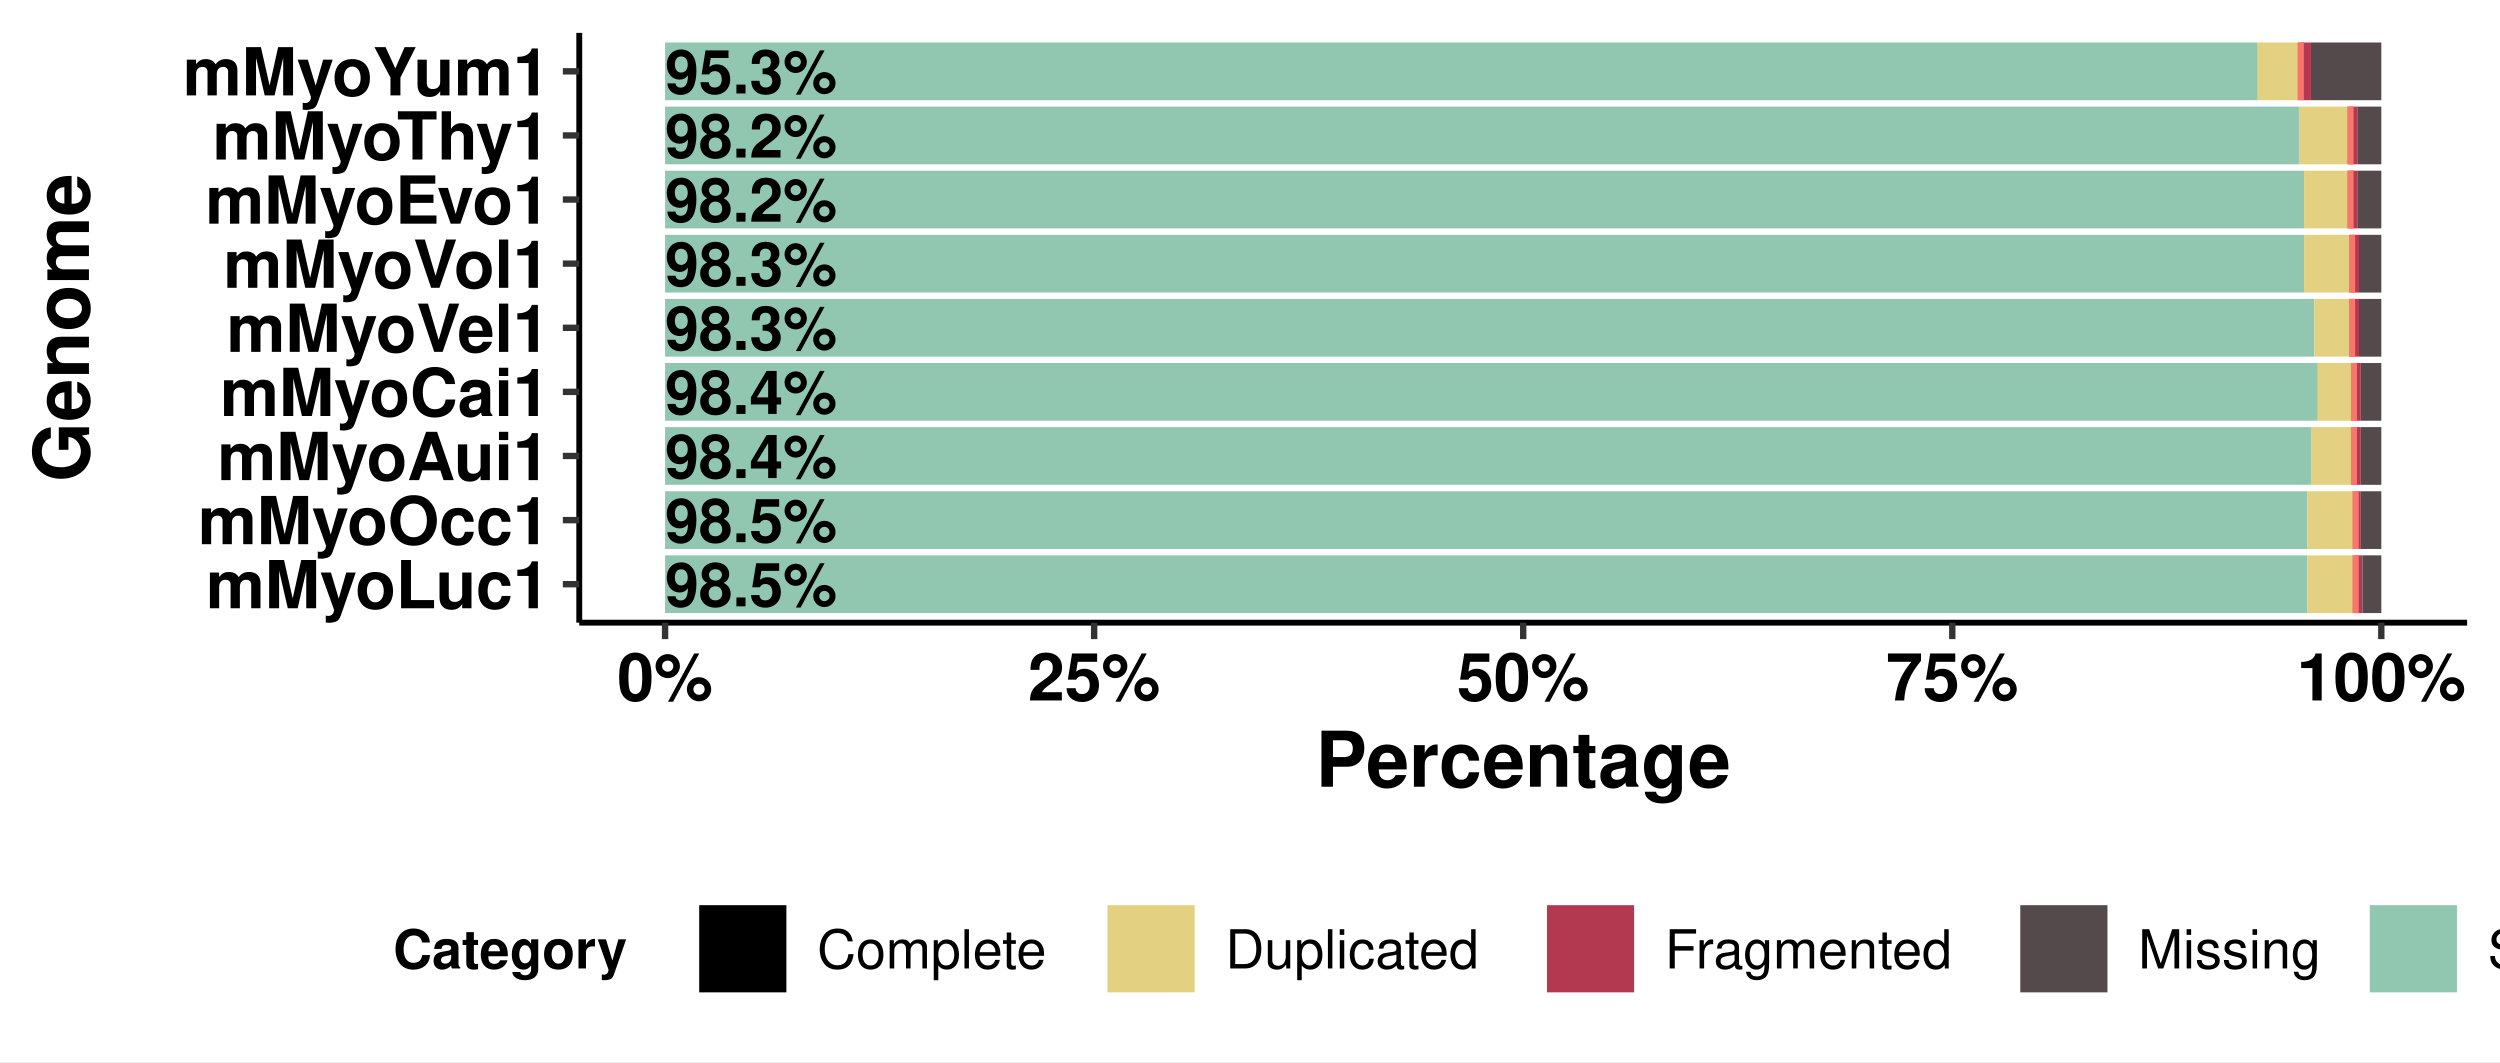
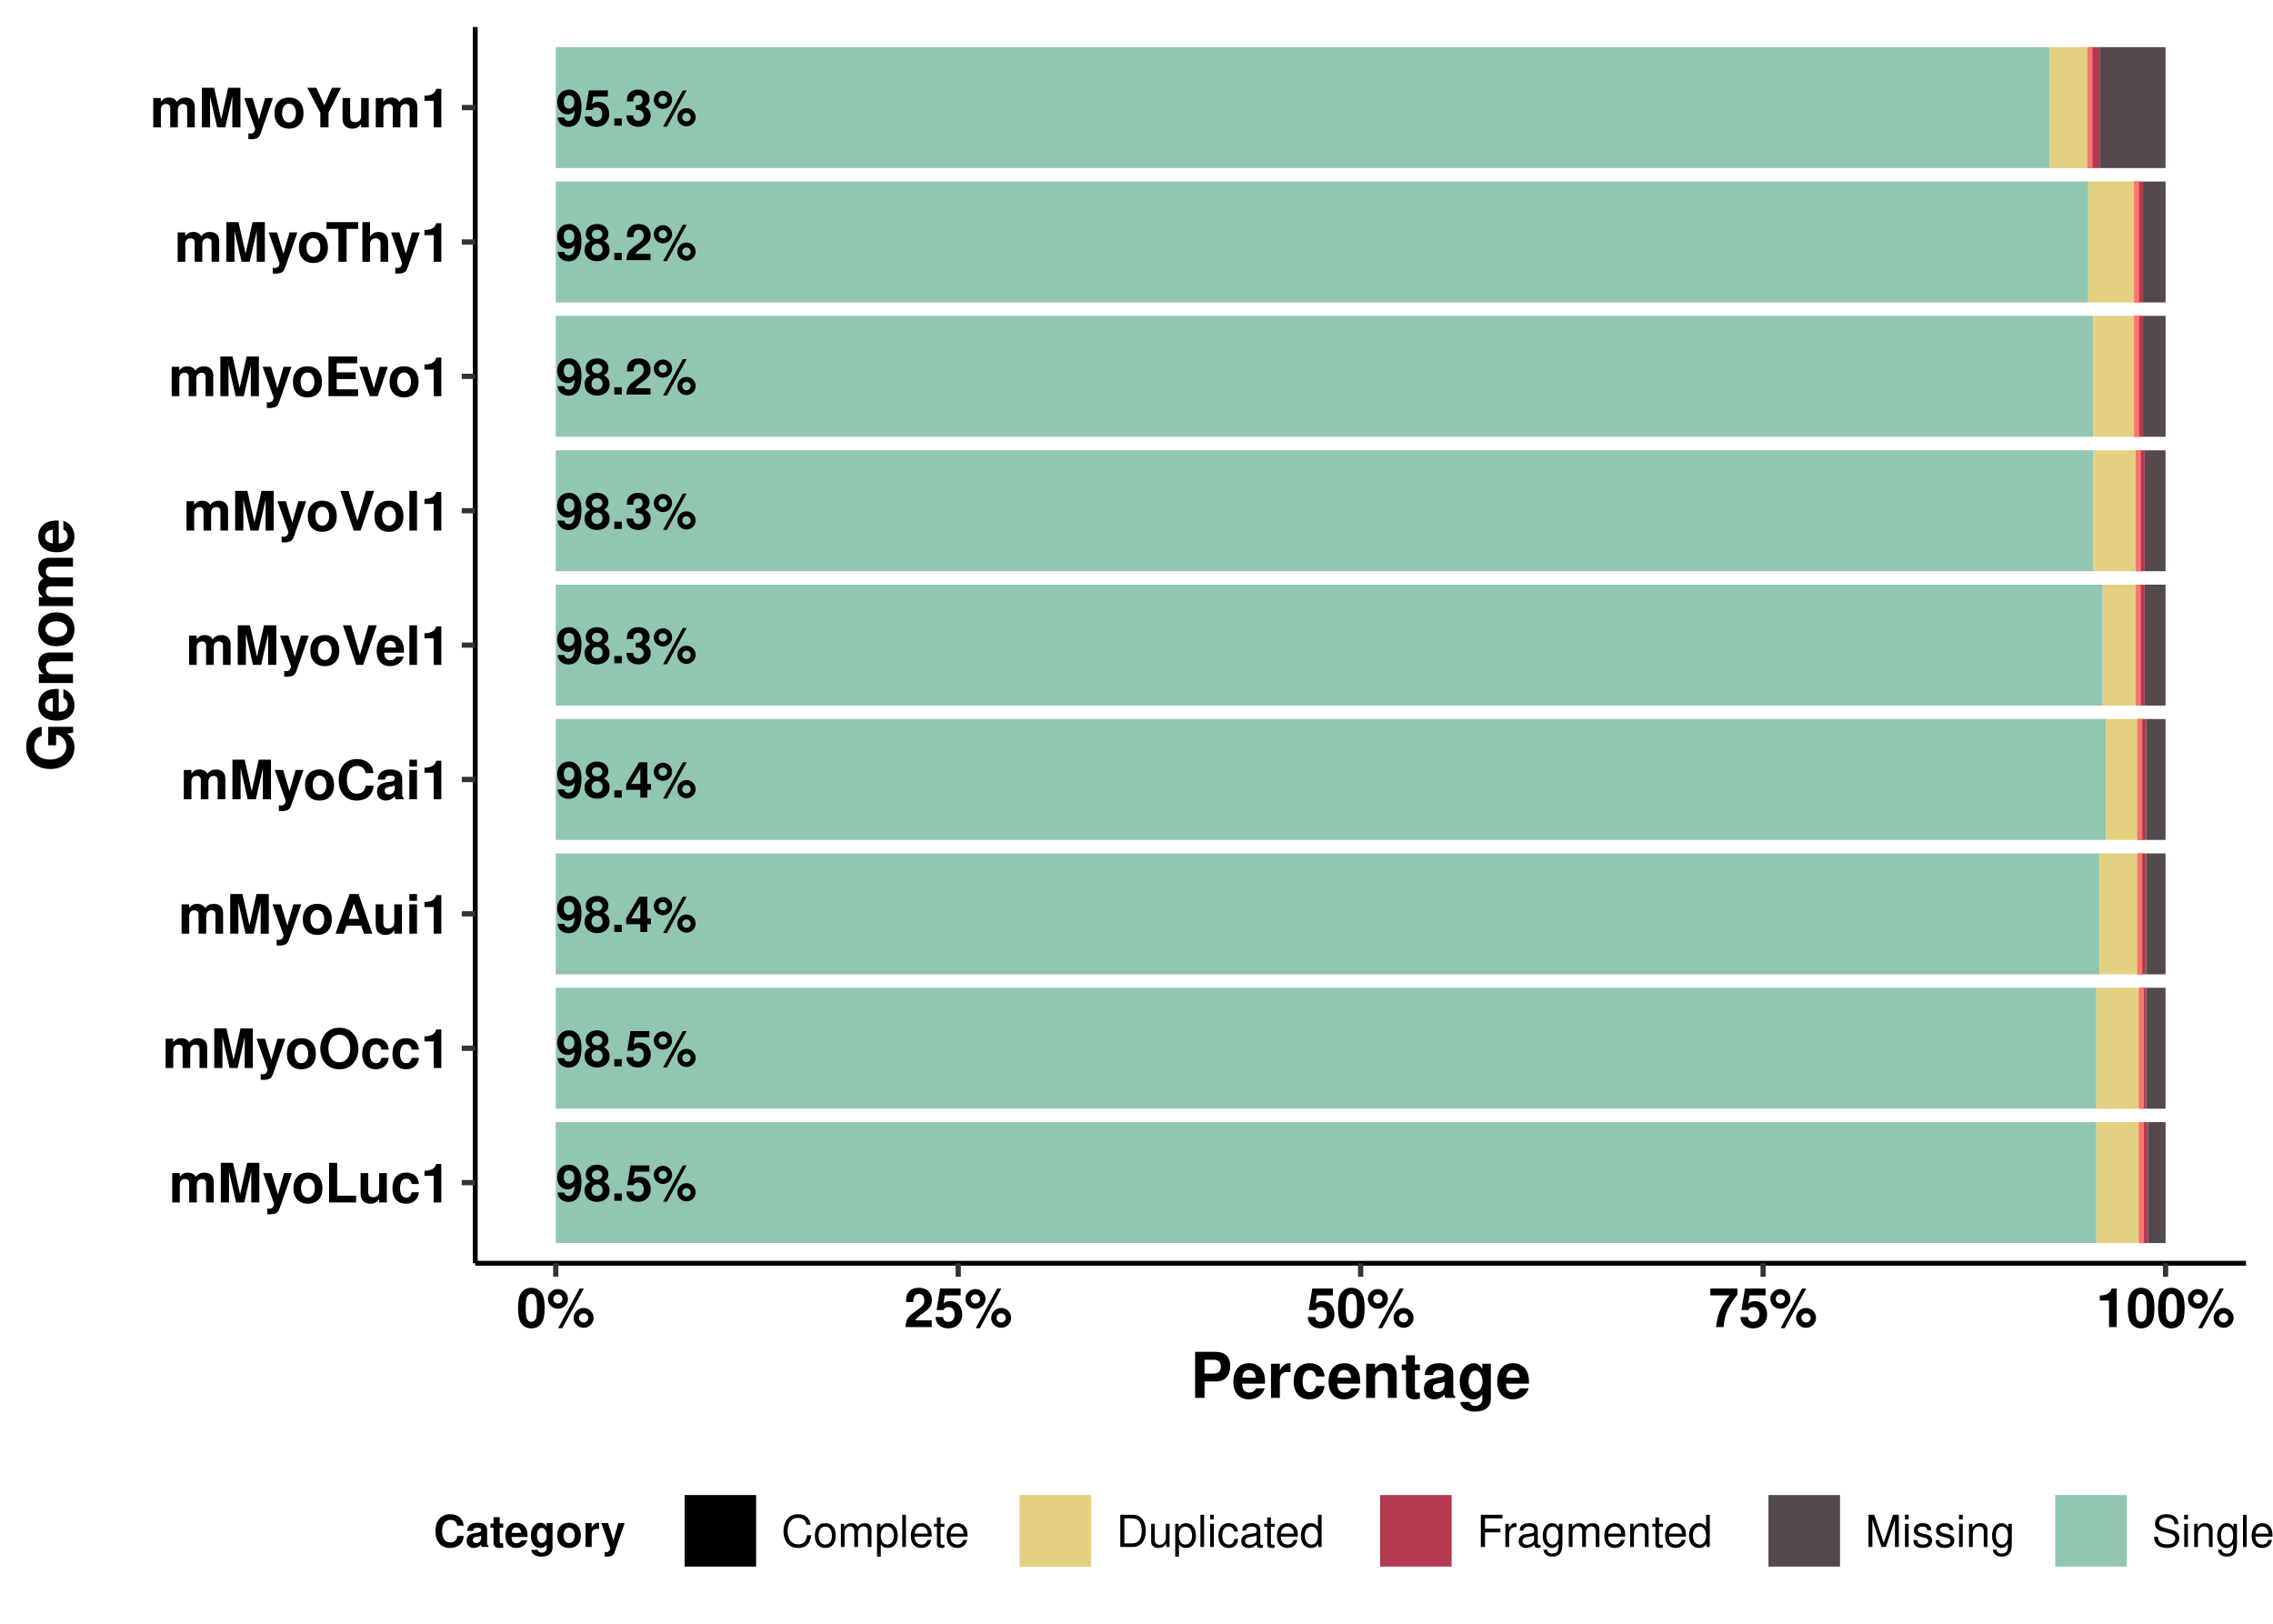
- <svg xmlns="http://www.w3.org/2000/svg" class="svglite" width="454.80pt" height="193.20pt" viewBox="0 0 454.80 193.20">
+ <svg xmlns="http://www.w3.org/2000/svg" class="svglite" width="504.00pt" height="360.00pt" viewBox="0 0 504.00 360.00">
  <defs>
    <style type="text/css">
    .svglite line, .svglite polyline, .svglite polygon, .svglite path, .svglite rect, .svglite circle {
      fill: none;
      stroke: #000000;
      stroke-linecap: round;
      stroke-linejoin: round;
      stroke-miterlimit: 10.00;
    }
    .svglite text {
      white-space: pre;
    }
  </style>
  </defs>
  <rect width="100%" height="100%" style="stroke: none; fill: #FFFFFF;" />
  <defs>
-     <clipPath id="cpMC4wMHw0NTQuODB8MC4wMHwxOTMuMjA=">
-       <rect x="0.00" y="0.00" width="454.80" height="193.20" />
+     <clipPath id="cpMC4wMHw1MDQuMDB8MC4wMHwzNjAuMDA=">
+       <rect x="0.00" y="0.00" width="504.00" height="360.00" />
    </clipPath>
  </defs>
-   <g clip-path="url(#cpMC4wMHw0NTQuODB8MC4wMHwxOTMuMjA=)">
-     <rect x="0.00" y="0" width="454.80" height="193.20" style="stroke-width: 1.16; stroke: #FFFFFF; fill: #FFFFFF;" />
+   <g clip-path="url(#cpMC4wMHw1MDQuMDB8MC4wMHwzNjAuMDA=)">
+     <rect x="0.00" y="0" width="504.00" height="360.00" style="stroke-width: 1.16; stroke: #FFFFFF; fill: #FFFFFF;" />
  </g>
  <defs>
-     <clipPath id="cpMTA1LjM4fDQ0OC44Mnw1Ljk4fDExMy4yOA==">
-       <rect x="105.38" y="5.98" width="343.44" height="107.30" />
+     <clipPath id="cpMTA1LjM4fDQ5OC4wMnw1Ljk4fDI4MC4wOA==">
+       <rect x="105.38" y="5.98" width="392.64" height="274.10" />
    </clipPath>
  </defs>
-   <g clip-path="url(#cpMTA1LjM4fDQ0OC44Mnw1Ljk4fDExMy4yOA==)">
-     <rect x="105.38" y="5.98" width="343.44" height="107.30" style="stroke-width: 1.16; stroke: none; fill: #FFFFFF;" />
-     <rect x="120.99" y="77.70" width="299.42" height="10.50" style="stroke-width: 1.07; stroke: none; stroke-linecap: butt; stroke-linejoin: miter; fill: #91C7B1;" />
-     <rect x="420.41" y="77.70" width="7.81" height="10.50" style="stroke-width: 1.07; stroke: none; stroke-linecap: butt; stroke-linejoin: miter; fill: #E3D081;" />
-     <rect x="428.22" y="77.70" width="1.25" height="10.50" style="stroke-width: 1.07; stroke: none; stroke-linecap: butt; stroke-linejoin: miter; fill: #B33951;" />
-     <rect x="429.46" y="77.70" width="3.75" height="10.50" style="stroke-width: 1.07; stroke: none; stroke-linecap: butt; stroke-linejoin: miter; fill: #54494B;" />
-     <rect x="120.99" y="66.04" width="300.67" height="10.50" style="stroke-width: 1.07; stroke: none; stroke-linecap: butt; stroke-linejoin: miter; fill: #91C7B1;" />
-     <rect x="421.66" y="66.04" width="6.56" height="10.50" style="stroke-width: 1.07; stroke: none; stroke-linecap: butt; stroke-linejoin: miter; fill: #E3D081;" />
-     <rect x="428.22" y="66.04" width="1.25" height="10.50" style="stroke-width: 1.07; stroke: none; stroke-linecap: butt; stroke-linejoin: miter; fill: #B33951;" />
-     <rect x="429.46" y="66.04" width="3.75" height="10.50" style="stroke-width: 1.07; stroke: none; stroke-linecap: butt; stroke-linejoin: miter; fill: #54494B;" />
-     <rect x="120.99" y="31.05" width="298.17" height="10.50" style="stroke-width: 1.07; stroke: none; stroke-linecap: butt; stroke-linejoin: miter; fill: #91C7B1;" />
-     <rect x="419.16" y="31.05" width="8.43" height="10.50" style="stroke-width: 1.07; stroke: none; stroke-linecap: butt; stroke-linejoin: miter; fill: #E3D081;" />
-     <rect x="427.59" y="31.05" width="1.25" height="10.50" style="stroke-width: 1.07; stroke: none; stroke-linecap: butt; stroke-linejoin: miter; fill: #B33951;" />
-     <rect x="428.84" y="31.05" width="4.37" height="10.50" style="stroke-width: 1.07; stroke: none; stroke-linecap: butt; stroke-linejoin: miter; fill: #54494B;" />
-     <rect x="120.99" y="101.03" width="298.79" height="10.50" style="stroke-width: 1.07; stroke: none; stroke-linecap: butt; stroke-linejoin: miter; fill: #91C7B1;" />
-     <rect x="419.79" y="101.03" width="8.74" height="10.50" style="stroke-width: 1.07; stroke: none; stroke-linecap: butt; stroke-linejoin: miter; fill: #E3D081;" />
-     <rect x="428.53" y="101.03" width="1.25" height="10.50" style="stroke-width: 1.07; stroke: none; stroke-linecap: butt; stroke-linejoin: miter; fill: #B33951;" />
-     <rect x="429.78" y="101.03" width="3.43" height="10.50" style="stroke-width: 1.07; stroke: none; stroke-linecap: butt; stroke-linejoin: miter; fill: #54494B;" />
-     <rect x="120.99" y="89.37" width="298.79" height="10.50" style="stroke-width: 1.07; stroke: none; stroke-linecap: butt; stroke-linejoin: miter; fill: #91C7B1;" />
-     <rect x="419.79" y="89.37" width="8.74" height="10.50" style="stroke-width: 1.07; stroke: none; stroke-linecap: butt; stroke-linejoin: miter; fill: #E3D081;" />
-     <rect x="428.53" y="89.37" width="0.94" height="10.50" style="stroke-width: 1.07; stroke: none; stroke-linecap: butt; stroke-linejoin: miter; fill: #B33951;" />
-     <rect x="429.46" y="89.37" width="3.75" height="10.50" style="stroke-width: 1.07; stroke: none; stroke-linecap: butt; stroke-linejoin: miter; fill: #54494B;" />
-     <rect x="120.99" y="19.39" width="297.23" height="10.50" style="stroke-width: 1.07; stroke: none; stroke-linecap: butt; stroke-linejoin: miter; fill: #91C7B1;" />
-     <rect x="418.23" y="19.39" width="9.37" height="10.50" style="stroke-width: 1.07; stroke: none; stroke-linecap: butt; stroke-linejoin: miter; fill: #E3D081;" />
-     <rect x="427.59" y="19.39" width="1.25" height="10.50" style="stroke-width: 1.07; stroke: none; stroke-linecap: butt; stroke-linejoin: miter; fill: #B33951;" />
-     <rect x="428.84" y="19.39" width="4.37" height="10.50" style="stroke-width: 1.07; stroke: none; stroke-linecap: butt; stroke-linejoin: miter; fill: #54494B;" />
-     <rect x="120.99" y="54.38" width="300.04" height="10.50" style="stroke-width: 1.07; stroke: none; stroke-linecap: butt; stroke-linejoin: miter; fill: #91C7B1;" />
-     <rect x="421.04" y="54.38" width="6.87" height="10.50" style="stroke-width: 1.07; stroke: none; stroke-linecap: butt; stroke-linejoin: miter; fill: #E3D081;" />
-     <rect x="427.90" y="54.38" width="1.25" height="10.50" style="stroke-width: 1.07; stroke: none; stroke-linecap: butt; stroke-linejoin: miter; fill: #B33951;" />
-     <rect x="429.15" y="54.38" width="4.06" height="10.50" style="stroke-width: 1.07; stroke: none; stroke-linecap: butt; stroke-linejoin: miter; fill: #54494B;" />
-     <rect x="120.99" y="42.72" width="298.17" height="10.50" style="stroke-width: 1.07; stroke: none; stroke-linecap: butt; stroke-linejoin: miter; fill: #91C7B1;" />
-     <rect x="419.16" y="42.72" width="8.74" height="10.50" style="stroke-width: 1.07; stroke: none; stroke-linecap: butt; stroke-linejoin: miter; fill: #E3D081;" />
-     <rect x="427.90" y="42.72" width="1.25" height="10.50" style="stroke-width: 1.07; stroke: none; stroke-linecap: butt; stroke-linejoin: miter; fill: #B33951;" />
-     <rect x="429.15" y="42.72" width="4.06" height="10.50" style="stroke-width: 1.07; stroke: none; stroke-linecap: butt; stroke-linejoin: miter; fill: #54494B;" />
-     <rect x="120.99" y="7.73" width="289.74" height="10.50" style="stroke-width: 1.07; stroke: none; stroke-linecap: butt; stroke-linejoin: miter; fill: #91C7B1;" />
-     <rect x="410.73" y="7.73" width="7.81" height="10.50" style="stroke-width: 1.07; stroke: none; stroke-linecap: butt; stroke-linejoin: miter; fill: #E3D081;" />
-     <rect x="418.54" y="7.73" width="1.87" height="10.50" style="stroke-width: 1.07; stroke: none; stroke-linecap: butt; stroke-linejoin: miter; fill: #B33951;" />
-     <rect x="420.41" y="7.73" width="12.80" height="10.50" style="stroke-width: 1.07; stroke: none; stroke-linecap: butt; stroke-linejoin: miter; fill: #54494B;" />
-     <text x="120.99" y="86.97" style="font-size: 11.04px; font-weight: bold; font-family: &quot;Nimbus Sans&quot;;" textLength="38.27px" lengthAdjust="spacingAndGlyphs">98.4%</text>
-     <text x="120.99" y="75.31" style="font-size: 11.04px; font-weight: bold; font-family: &quot;Nimbus Sans&quot;;" textLength="38.27px" lengthAdjust="spacingAndGlyphs">98.4%</text>
-     <text x="120.99" y="40.32" style="font-size: 11.04px; font-weight: bold; font-family: &quot;Nimbus Sans&quot;;" textLength="38.27px" lengthAdjust="spacingAndGlyphs">98.2%</text>
-     <text x="120.99" y="110.30" style="font-size: 11.04px; font-weight: bold; font-family: &quot;Nimbus Sans&quot;;" textLength="38.27px" lengthAdjust="spacingAndGlyphs">98.5%</text>
-     <text x="120.99" y="98.64" style="font-size: 11.04px; font-weight: bold; font-family: &quot;Nimbus Sans&quot;;" textLength="38.27px" lengthAdjust="spacingAndGlyphs">98.5%</text>
-     <text x="120.99" y="28.66" style="font-size: 11.04px; font-weight: bold; font-family: &quot;Nimbus Sans&quot;;" textLength="38.27px" lengthAdjust="spacingAndGlyphs">98.2%</text>
-     <text x="120.99" y="63.65" style="font-size: 11.04px; font-weight: bold; font-family: &quot;Nimbus Sans&quot;;" textLength="38.27px" lengthAdjust="spacingAndGlyphs">98.3%</text>
-     <text x="120.99" y="51.99" style="font-size: 11.04px; font-weight: bold; font-family: &quot;Nimbus Sans&quot;;" textLength="38.27px" lengthAdjust="spacingAndGlyphs">98.3%</text>
-     <text x="120.99" y="17.00" style="font-size: 11.04px; font-weight: bold; font-family: &quot;Nimbus Sans&quot;;" textLength="38.27px" lengthAdjust="spacingAndGlyphs">95.3%</text>
-     <polyline points="428.22,88.20 428.22,77.70 " style="stroke-width: 1.07; stroke: #F8766D; stroke-linecap: butt;" />
-     <polyline points="428.22,82.95 428.22,82.95 " style="stroke-width: 1.07; stroke: #F8766D; stroke-linecap: butt;" />
-     <polyline points="428.22,88.20 428.22,77.70 " style="stroke-width: 1.07; stroke: #F8766D; stroke-linecap: butt;" />
-     <polyline points="428.22,76.54 428.22,66.04 " style="stroke-width: 1.07; stroke: #F8766D; stroke-linecap: butt;" />
-     <polyline points="428.22,71.29 428.22,71.29 " style="stroke-width: 1.07; stroke: #F8766D; stroke-linecap: butt;" />
-     <polyline points="428.22,76.54 428.22,66.04 " style="stroke-width: 1.07; stroke: #F8766D; stroke-linecap: butt;" />
-     <polyline points="427.59,41.55 427.59,31.05 " style="stroke-width: 1.07; stroke: #F8766D; stroke-linecap: butt;" />
-     <polyline points="427.59,36.30 427.59,36.30 " style="stroke-width: 1.07; stroke: #F8766D; stroke-linecap: butt;" />
-     <polyline points="427.59,41.55 427.59,31.05 " style="stroke-width: 1.07; stroke: #F8766D; stroke-linecap: butt;" />
-     <polyline points="428.53,111.53 428.53,101.03 " style="stroke-width: 1.07; stroke: #F8766D; stroke-linecap: butt;" />
-     <polyline points="428.53,106.28 428.53,106.28 " style="stroke-width: 1.07; stroke: #F8766D; stroke-linecap: butt;" />
-     <polyline points="428.53,111.53 428.53,101.03 " style="stroke-width: 1.07; stroke: #F8766D; stroke-linecap: butt;" />
-     <polyline points="428.53,99.86 428.53,89.37 " style="stroke-width: 1.07; stroke: #F8766D; stroke-linecap: butt;" />
-     <polyline points="428.53,94.62 428.53,94.62 " style="stroke-width: 1.07; stroke: #F8766D; stroke-linecap: butt;" />
-     <polyline points="428.53,99.86 428.53,89.37 " style="stroke-width: 1.07; stroke: #F8766D; stroke-linecap: butt;" />
-     <polyline points="427.59,29.89 427.59,19.39 " style="stroke-width: 1.07; stroke: #F8766D; stroke-linecap: butt;" />
-     <polyline points="427.59,24.64 427.59,24.64 " style="stroke-width: 1.07; stroke: #F8766D; stroke-linecap: butt;" />
-     <polyline points="427.59,29.89 427.59,19.39 " style="stroke-width: 1.07; stroke: #F8766D; stroke-linecap: butt;" />
-     <polyline points="427.90,64.88 427.90,54.38 " style="stroke-width: 1.07; stroke: #F8766D; stroke-linecap: butt;" />
-     <polyline points="427.90,59.63 427.90,59.63 " style="stroke-width: 1.07; stroke: #F8766D; stroke-linecap: butt;" />
-     <polyline points="427.90,64.88 427.90,54.38 " style="stroke-width: 1.07; stroke: #F8766D; stroke-linecap: butt;" />
-     <polyline points="427.90,53.21 427.90,42.72 " style="stroke-width: 1.07; stroke: #F8766D; stroke-linecap: butt;" />
-     <polyline points="427.90,47.96 427.90,47.96 " style="stroke-width: 1.07; stroke: #F8766D; stroke-linecap: butt;" />
-     <polyline points="427.90,53.21 427.90,42.72 " style="stroke-width: 1.07; stroke: #F8766D; stroke-linecap: butt;" />
-     <polyline points="418.54,18.22 418.54,7.73 " style="stroke-width: 1.07; stroke: #F8766D; stroke-linecap: butt;" />
-     <polyline points="418.54,12.98 418.54,12.98 " style="stroke-width: 1.07; stroke: #F8766D; stroke-linecap: butt;" />
-     <polyline points="418.54,18.22 418.54,7.73 " style="stroke-width: 1.07; stroke: #F8766D; stroke-linecap: butt;" />
+   <g clip-path="url(#cpMTA1LjM4fDQ5OC4wMnw1Ljk4fDI4MC4wOA==)">
+     <rect x="105.38" y="5.98" width="392.64" height="274.10" style="stroke-width: 1.16; stroke: none; fill: #FFFFFF;" />
+     <rect x="123.23" y="189.21" width="342.31" height="26.81" style="stroke-width: 1.07; stroke: none; stroke-linecap: butt; stroke-linejoin: miter; fill: #91C7B1;" />
+     <rect x="465.54" y="189.21" width="8.92" height="26.81" style="stroke-width: 1.07; stroke: none; stroke-linecap: butt; stroke-linejoin: miter; fill: #E3D081;" />
+     <rect x="474.46" y="189.21" width="1.43" height="26.81" style="stroke-width: 1.07; stroke: none; stroke-linecap: butt; stroke-linejoin: miter; fill: #B33951;" />
+     <rect x="475.89" y="189.21" width="4.28" height="26.81" style="stroke-width: 1.07; stroke: none; stroke-linecap: butt; stroke-linejoin: miter; fill: #54494B;" />
+     <rect x="123.23" y="159.41" width="343.74" height="26.81" style="stroke-width: 1.07; stroke: none; stroke-linecap: butt; stroke-linejoin: miter; fill: #91C7B1;" />
+     <rect x="466.97" y="159.41" width="7.50" height="26.81" style="stroke-width: 1.07; stroke: none; stroke-linecap: butt; stroke-linejoin: miter; fill: #E3D081;" />
+     <rect x="474.46" y="159.41" width="1.43" height="26.81" style="stroke-width: 1.07; stroke: none; stroke-linecap: butt; stroke-linejoin: miter; fill: #B33951;" />
+     <rect x="475.89" y="159.41" width="4.28" height="26.81" style="stroke-width: 1.07; stroke: none; stroke-linecap: butt; stroke-linejoin: miter; fill: #54494B;" />
+     <rect x="123.23" y="70.03" width="340.88" height="26.81" style="stroke-width: 1.07; stroke: none; stroke-linecap: butt; stroke-linejoin: miter; fill: #91C7B1;" />
+     <rect x="464.11" y="70.03" width="9.64" height="26.81" style="stroke-width: 1.07; stroke: none; stroke-linecap: butt; stroke-linejoin: miter; fill: #E3D081;" />
+     <rect x="473.75" y="70.03" width="1.43" height="26.81" style="stroke-width: 1.07; stroke: none; stroke-linecap: butt; stroke-linejoin: miter; fill: #B33951;" />
+     <rect x="475.18" y="70.03" width="5.00" height="26.81" style="stroke-width: 1.07; stroke: none; stroke-linecap: butt; stroke-linejoin: miter; fill: #54494B;" />
+     <rect x="123.23" y="248.79" width="341.60" height="26.81" style="stroke-width: 1.07; stroke: none; stroke-linecap: butt; stroke-linejoin: miter; fill: #91C7B1;" />
+     <rect x="464.83" y="248.79" width="9.99" height="26.81" style="stroke-width: 1.07; stroke: none; stroke-linecap: butt; stroke-linejoin: miter; fill: #E3D081;" />
+     <rect x="474.82" y="248.79" width="1.43" height="26.81" style="stroke-width: 1.07; stroke: none; stroke-linecap: butt; stroke-linejoin: miter; fill: #B33951;" />
+     <rect x="476.25" y="248.79" width="3.93" height="26.81" style="stroke-width: 1.07; stroke: none; stroke-linecap: butt; stroke-linejoin: miter; fill: #54494B;" />
+     <rect x="123.23" y="219.00" width="341.60" height="26.81" style="stroke-width: 1.07; stroke: none; stroke-linecap: butt; stroke-linejoin: miter; fill: #91C7B1;" />
+     <rect x="464.83" y="219.00" width="9.99" height="26.81" style="stroke-width: 1.07; stroke: none; stroke-linecap: butt; stroke-linejoin: miter; fill: #E3D081;" />
+     <rect x="474.82" y="219.00" width="1.07" height="26.81" style="stroke-width: 1.07; stroke: none; stroke-linecap: butt; stroke-linejoin: miter; fill: #B33951;" />
+     <rect x="475.89" y="219.00" width="4.28" height="26.81" style="stroke-width: 1.07; stroke: none; stroke-linecap: butt; stroke-linejoin: miter; fill: #54494B;" />
+     <rect x="123.23" y="40.24" width="339.81" height="26.81" style="stroke-width: 1.07; stroke: none; stroke-linecap: butt; stroke-linejoin: miter; fill: #91C7B1;" />
+     <rect x="463.04" y="40.24" width="10.71" height="26.81" style="stroke-width: 1.07; stroke: none; stroke-linecap: butt; stroke-linejoin: miter; fill: #E3D081;" />
+     <rect x="473.75" y="40.24" width="1.43" height="26.81" style="stroke-width: 1.07; stroke: none; stroke-linecap: butt; stroke-linejoin: miter; fill: #B33951;" />
+     <rect x="475.18" y="40.24" width="5.00" height="26.81" style="stroke-width: 1.07; stroke: none; stroke-linecap: butt; stroke-linejoin: miter; fill: #54494B;" />
+     <rect x="123.23" y="129.62" width="343.02" height="26.81" style="stroke-width: 1.07; stroke: none; stroke-linecap: butt; stroke-linejoin: miter; fill: #91C7B1;" />
+     <rect x="466.25" y="129.62" width="7.85" height="26.81" style="stroke-width: 1.07; stroke: none; stroke-linecap: butt; stroke-linejoin: miter; fill: #E3D081;" />
+     <rect x="474.11" y="129.62" width="1.43" height="26.81" style="stroke-width: 1.07; stroke: none; stroke-linecap: butt; stroke-linejoin: miter; fill: #B33951;" />
+     <rect x="475.53" y="129.62" width="4.64" height="26.81" style="stroke-width: 1.07; stroke: none; stroke-linecap: butt; stroke-linejoin: miter; fill: #54494B;" />
+     <rect x="123.23" y="99.83" width="340.88" height="26.81" style="stroke-width: 1.07; stroke: none; stroke-linecap: butt; stroke-linejoin: miter; fill: #91C7B1;" />
+     <rect x="464.11" y="99.83" width="9.99" height="26.81" style="stroke-width: 1.07; stroke: none; stroke-linecap: butt; stroke-linejoin: miter; fill: #E3D081;" />
+     <rect x="474.11" y="99.83" width="1.43" height="26.81" style="stroke-width: 1.07; stroke: none; stroke-linecap: butt; stroke-linejoin: miter; fill: #B33951;" />
+     <rect x="475.53" y="99.83" width="4.64" height="26.81" style="stroke-width: 1.07; stroke: none; stroke-linecap: butt; stroke-linejoin: miter; fill: #54494B;" />
+     <rect x="123.23" y="10.45" width="331.24" height="26.81" style="stroke-width: 1.07; stroke: none; stroke-linecap: butt; stroke-linejoin: miter; fill: #91C7B1;" />
+     <rect x="454.48" y="10.45" width="8.92" height="26.81" style="stroke-width: 1.07; stroke: none; stroke-linecap: butt; stroke-linejoin: miter; fill: #E3D081;" />
+     <rect x="463.40" y="10.45" width="2.14" height="26.81" style="stroke-width: 1.07; stroke: none; stroke-linecap: butt; stroke-linejoin: miter; fill: #B33951;" />
+     <rect x="465.54" y="10.45" width="14.63" height="26.81" style="stroke-width: 1.07; stroke: none; stroke-linecap: butt; stroke-linejoin: miter; fill: #54494B;" />
+     <text x="123.23" y="206.64" style="font-size: 11.04px; font-weight: bold; font-family: &quot;Nimbus Sans&quot;;" textLength="38.27px" lengthAdjust="spacingAndGlyphs">98.4%</text>
+     <text x="123.23" y="176.84" style="font-size: 11.04px; font-weight: bold; font-family: &quot;Nimbus Sans&quot;;" textLength="38.27px" lengthAdjust="spacingAndGlyphs">98.4%</text>
+     <text x="123.23" y="87.46" style="font-size: 11.04px; font-weight: bold; font-family: &quot;Nimbus Sans&quot;;" textLength="38.27px" lengthAdjust="spacingAndGlyphs">98.2%</text>
+     <text x="123.23" y="266.22" style="font-size: 11.04px; font-weight: bold; font-family: &quot;Nimbus Sans&quot;;" textLength="38.27px" lengthAdjust="spacingAndGlyphs">98.5%</text>
+     <text x="123.23" y="236.43" style="font-size: 11.04px; font-weight: bold; font-family: &quot;Nimbus Sans&quot;;" textLength="38.27px" lengthAdjust="spacingAndGlyphs">98.5%</text>
+     <text x="123.23" y="57.67" style="font-size: 11.04px; font-weight: bold; font-family: &quot;Nimbus Sans&quot;;" textLength="38.27px" lengthAdjust="spacingAndGlyphs">98.2%</text>
+     <text x="123.23" y="147.05" style="font-size: 11.04px; font-weight: bold; font-family: &quot;Nimbus Sans&quot;;" textLength="38.27px" lengthAdjust="spacingAndGlyphs">98.3%</text>
+     <text x="123.23" y="117.26" style="font-size: 11.04px; font-weight: bold; font-family: &quot;Nimbus Sans&quot;;" textLength="38.27px" lengthAdjust="spacingAndGlyphs">98.3%</text>
+     <text x="123.23" y="27.87" style="font-size: 11.04px; font-weight: bold; font-family: &quot;Nimbus Sans&quot;;" textLength="38.27px" lengthAdjust="spacingAndGlyphs">95.3%</text>
+     <polyline points="474.46,216.02 474.46,189.21 " style="stroke-width: 1.07; stroke: #F8766D; stroke-linecap: butt;" />
+     <polyline points="474.46,202.61 474.46,202.61 " style="stroke-width: 1.07; stroke: #F8766D; stroke-linecap: butt;" />
+     <polyline points="474.46,216.02 474.46,189.21 " style="stroke-width: 1.07; stroke: #F8766D; stroke-linecap: butt;" />
+     <polyline points="474.46,186.23 474.46,159.41 " style="stroke-width: 1.07; stroke: #F8766D; stroke-linecap: butt;" />
+     <polyline points="474.46,172.82 474.46,172.82 " style="stroke-width: 1.07; stroke: #F8766D; stroke-linecap: butt;" />
+     <polyline points="474.46,186.23 474.46,159.41 " style="stroke-width: 1.07; stroke: #F8766D; stroke-linecap: butt;" />
+     <polyline points="473.75,96.85 473.75,70.03 " style="stroke-width: 1.07; stroke: #F8766D; stroke-linecap: butt;" />
+     <polyline points="473.75,83.44 473.75,83.44 " style="stroke-width: 1.07; stroke: #F8766D; stroke-linecap: butt;" />
+     <polyline points="473.75,96.85 473.75,70.03 " style="stroke-width: 1.07; stroke: #F8766D; stroke-linecap: butt;" />
+     <polyline points="474.82,275.61 474.82,248.79 " style="stroke-width: 1.07; stroke: #F8766D; stroke-linecap: butt;" />
+     <polyline points="474.82,262.20 474.82,262.20 " style="stroke-width: 1.07; stroke: #F8766D; stroke-linecap: butt;" />
+     <polyline points="474.82,275.61 474.82,248.79 " style="stroke-width: 1.07; stroke: #F8766D; stroke-linecap: butt;" />
+     <polyline points="474.82,245.81 474.82,219.00 " style="stroke-width: 1.07; stroke: #F8766D; stroke-linecap: butt;" />
+     <polyline points="474.82,232.41 474.82,232.41 " style="stroke-width: 1.07; stroke: #F8766D; stroke-linecap: butt;" />
+     <polyline points="474.82,245.81 474.82,219.00 " style="stroke-width: 1.07; stroke: #F8766D; stroke-linecap: butt;" />
+     <polyline points="473.75,67.05 473.75,40.24 " style="stroke-width: 1.07; stroke: #F8766D; stroke-linecap: butt;" />
+     <polyline points="473.75,53.65 473.75,53.65 " style="stroke-width: 1.07; stroke: #F8766D; stroke-linecap: butt;" />
+     <polyline points="473.75,67.05 473.75,40.24 " style="stroke-width: 1.07; stroke: #F8766D; stroke-linecap: butt;" />
+     <polyline points="474.11,156.43 474.11,129.62 " style="stroke-width: 1.07; stroke: #F8766D; stroke-linecap: butt;" />
+     <polyline points="474.11,143.03 474.11,143.03 " style="stroke-width: 1.07; stroke: #F8766D; stroke-linecap: butt;" />
+     <polyline points="474.11,156.43 474.11,129.62 " style="stroke-width: 1.07; stroke: #F8766D; stroke-linecap: butt;" />
+     <polyline points="474.11,126.64 474.11,99.83 " style="stroke-width: 1.07; stroke: #F8766D; stroke-linecap: butt;" />
+     <polyline points="474.11,113.23 474.11,113.23 " style="stroke-width: 1.07; stroke: #F8766D; stroke-linecap: butt;" />
+     <polyline points="474.11,126.64 474.11,99.83 " style="stroke-width: 1.07; stroke: #F8766D; stroke-linecap: butt;" />
+     <polyline points="463.40,37.26 463.40,10.45 " style="stroke-width: 1.07; stroke: #F8766D; stroke-linecap: butt;" />
+     <polyline points="463.40,23.85 463.40,23.85 " style="stroke-width: 1.07; stroke: #F8766D; stroke-linecap: butt;" />
+     <polyline points="463.40,37.26 463.40,10.45 " style="stroke-width: 1.07; stroke: #F8766D; stroke-linecap: butt;" />
  </g>
-   <g clip-path="url(#cpMC4wMHw0NTQuODB8MC4wMHwxOTMuMjA=)">
-     <polyline points="105.38,113.28 105.38,5.98 " style="stroke-width: 1.07; stroke-linecap: butt;" />
-     <text x="100.00" y="110.66" text-anchor="end" style="font-size: 12.04px; font-weight: bold; font-family: &quot;Nimbus Sans&quot;;" textLength="72.36px" lengthAdjust="spacingAndGlyphs">mMyoLuc1</text>
-     <text x="100.00" y="99.00" text-anchor="end" style="font-size: 12.04px; font-weight: bold; font-family: &quot;Nimbus Sans&quot;;" textLength="73.49px" lengthAdjust="spacingAndGlyphs">mMyoOcc1</text>
-     <text x="100.00" y="87.34" text-anchor="end" style="font-size: 12.04px; font-weight: bold; font-family: &quot;Nimbus Sans&quot;;" textLength="70.99px" lengthAdjust="spacingAndGlyphs">mMyoAui1</text>
-     <text x="100.00" y="75.68" text-anchor="end" style="font-size: 12.04px; font-weight: bold; font-family: &quot;Nimbus Sans&quot;;" textLength="70.06px" lengthAdjust="spacingAndGlyphs">mMyoCai1</text>
-     <text x="100.00" y="64.01" text-anchor="end" style="font-size: 12.04px; font-weight: bold; font-family: &quot;Nimbus Sans&quot;;" textLength="69.93px" lengthAdjust="spacingAndGlyphs">mMyoVel1</text>
-     <text x="100.00" y="52.35" text-anchor="end" style="font-size: 12.04px; font-weight: bold; font-family: &quot;Nimbus Sans&quot;;" textLength="70.03px" lengthAdjust="spacingAndGlyphs">mMyoVol1</text>
-     <text x="100.00" y="40.69" text-anchor="end" style="font-size: 12.04px; font-weight: bold; font-family: &quot;Nimbus Sans&quot;;" textLength="73.31px" lengthAdjust="spacingAndGlyphs">mMyoEvo1</text>
-     <text x="100.00" y="29.02" text-anchor="end" style="font-size: 12.04px; font-weight: bold; font-family: &quot;Nimbus Sans&quot;;" textLength="73.61px" lengthAdjust="spacingAndGlyphs">mMyoThy1</text>
-     <text x="100.00" y="17.36" text-anchor="end" style="font-size: 12.04px; font-weight: bold; font-family: &quot;Nimbus Sans&quot;;" textLength="77.93px" lengthAdjust="spacingAndGlyphs">mMyoYum1</text>
-     <polyline points="102.39,106.28 105.38,106.28 " style="stroke-width: 1.16; stroke: #333333; stroke-linecap: butt;" />
-     <polyline points="102.39,94.62 105.38,94.62 " style="stroke-width: 1.16; stroke: #333333; stroke-linecap: butt;" />
-     <polyline points="102.39,82.95 105.38,82.95 " style="stroke-width: 1.16; stroke: #333333; stroke-linecap: butt;" />
-     <polyline points="102.39,71.29 105.38,71.29 " style="stroke-width: 1.16; stroke: #333333; stroke-linecap: butt;" />
-     <polyline points="102.39,59.63 105.38,59.63 " style="stroke-width: 1.16; stroke: #333333; stroke-linecap: butt;" />
-     <polyline points="102.39,47.96 105.38,47.96 " style="stroke-width: 1.16; stroke: #333333; stroke-linecap: butt;" />
-     <polyline points="102.39,36.30 105.38,36.30 " style="stroke-width: 1.16; stroke: #333333; stroke-linecap: butt;" />
-     <polyline points="102.39,24.64 105.38,24.64 " style="stroke-width: 1.16; stroke: #333333; stroke-linecap: butt;" />
-     <polyline points="102.39,12.98 105.38,12.98 " style="stroke-width: 1.16; stroke: #333333; stroke-linecap: butt;" />
-     <polyline points="105.38,113.28 448.82,113.28 " style="stroke-width: 1.07; stroke-linecap: butt;" />
-     <polyline points="120.99,116.27 120.99,113.28 " style="stroke-width: 1.16; stroke: #333333; stroke-linecap: butt;" />
-     <polyline points="199.05,116.27 199.05,113.28 " style="stroke-width: 1.16; stroke: #333333; stroke-linecap: butt;" />
-     <polyline points="277.10,116.27 277.10,113.28 " style="stroke-width: 1.16; stroke: #333333; stroke-linecap: butt;" />
-     <polyline points="355.16,116.27 355.16,113.28 " style="stroke-width: 1.16; stroke: #333333; stroke-linecap: butt;" />
-     <polyline points="433.21,116.27 433.21,113.28 " style="stroke-width: 1.16; stroke: #333333; stroke-linecap: butt;" />
-     <text x="120.99" y="127.43" text-anchor="middle" style="font-size: 12.04px; font-weight: bold; font-family: &quot;Nimbus Sans&quot;;" textLength="20.43px" lengthAdjust="spacingAndGlyphs">0%</text>
-     <text x="199.05" y="127.43" text-anchor="middle" style="font-size: 12.04px; font-weight: bold; font-family: &quot;Nimbus Sans&quot;;" textLength="28.80px" lengthAdjust="spacingAndGlyphs">25%</text>
-     <text x="277.10" y="127.43" text-anchor="middle" style="font-size: 12.04px; font-weight: bold; font-family: &quot;Nimbus Sans&quot;;" textLength="28.80px" lengthAdjust="spacingAndGlyphs">50%</text>
-     <text x="355.16" y="127.43" text-anchor="middle" style="font-size: 12.04px; font-weight: bold; font-family: &quot;Nimbus Sans&quot;;" textLength="28.80px" lengthAdjust="spacingAndGlyphs">75%</text>
-     <text x="433.21" y="127.43" text-anchor="middle" style="font-size: 12.04px; font-weight: bold; font-family: &quot;Nimbus Sans&quot;;" textLength="37.17px" lengthAdjust="spacingAndGlyphs">100%</text>
-     <text x="277.10" y="143.12" text-anchor="middle" style="font-size: 14.00px; font-weight: bold; font-family: &quot;Nimbus Sans&quot;;" textLength="90.05px" lengthAdjust="spacingAndGlyphs">Percentage</text>
-     <text transform="translate(16.18,59.63) rotate(-90)" text-anchor="middle" style="font-size: 14.00px; font-weight: bold; font-family: &quot;Nimbus Sans&quot;;" textLength="64.64px" lengthAdjust="spacingAndGlyphs">Genome</text>
-     <rect x="65.54" y="157.99" width="423.13" height="29.24" style="stroke-width: 1.16; stroke: none; fill: #FFFFFF;" />
-     <text x="71.52" y="176.18" style="font-size: 9.80px; font-weight: bold; font-family: &quot;Nimbus Sans&quot;;" textLength="50.10px" lengthAdjust="spacingAndGlyphs">Category</text>
-     <rect x="127.20" y="164.67" width="15.86" height="15.86" style="stroke-width: 1.07; stroke: none; stroke-linecap: butt; stroke-linejoin: miter; fill: #000000;" />
-     <rect x="201.47" y="164.67" width="15.86" height="15.86" style="stroke-width: 1.07; stroke: none; stroke-linecap: butt; stroke-linejoin: miter; fill: #E3D081;" />
-     <rect x="281.42" y="164.67" width="15.86" height="15.86" style="stroke-width: 1.07; stroke: none; stroke-linecap: butt; stroke-linejoin: miter; fill: #B33951;" />
-     <rect x="367.53" y="164.67" width="15.86" height="15.86" style="stroke-width: 1.07; stroke: none; stroke-linecap: butt; stroke-linejoin: miter; fill: #54494B;" />
-     <rect x="431.11" y="164.67" width="15.86" height="15.86" style="stroke-width: 1.07; stroke: none; stroke-linecap: butt; stroke-linejoin: miter; fill: #91C7B1;" />
-     <text x="148.66" y="176.18" style="font-size: 9.80px; font-family: &quot;Nimbus Sans&quot;;" textLength="47.22px" lengthAdjust="spacingAndGlyphs">Complete</text>
-     <text x="222.93" y="176.18" style="font-size: 9.80px; font-family: &quot;Nimbus Sans&quot;;" textLength="52.91px" lengthAdjust="spacingAndGlyphs">Duplicated</text>
-     <text x="302.88" y="176.18" style="font-size: 9.80px; font-family: &quot;Nimbus Sans&quot;;" textLength="59.06px" lengthAdjust="spacingAndGlyphs">Fragmented</text>
-     <text x="388.98" y="176.18" style="font-size: 9.80px; font-family: &quot;Nimbus Sans&quot;;" textLength="36.54px" lengthAdjust="spacingAndGlyphs">Missing</text>
-     <text x="452.56" y="176.18" style="font-size: 9.80px; font-family: &quot;Nimbus Sans&quot;;" textLength="30.12px" lengthAdjust="spacingAndGlyphs">Single</text>
+   <g clip-path="url(#cpMC4wMHw1MDQuMDB8MC4wMHwzNjAuMDA=)">
+     <polyline points="105.38,280.08 105.38,5.98 " style="stroke-width: 1.07; stroke-linecap: butt;" />
+     <text x="100.00" y="266.59" text-anchor="end" style="font-size: 12.04px; font-weight: bold; font-family: &quot;Nimbus Sans&quot;;" textLength="72.36px" lengthAdjust="spacingAndGlyphs">mMyoLuc1</text>
+     <text x="100.00" y="236.79" text-anchor="end" style="font-size: 12.04px; font-weight: bold; font-family: &quot;Nimbus Sans&quot;;" textLength="73.49px" lengthAdjust="spacingAndGlyphs">mMyoOcc1</text>
+     <text x="100.00" y="207.00" text-anchor="end" style="font-size: 12.04px; font-weight: bold; font-family: &quot;Nimbus Sans&quot;;" textLength="70.99px" lengthAdjust="spacingAndGlyphs">mMyoAui1</text>
+     <text x="100.00" y="177.21" text-anchor="end" style="font-size: 12.04px; font-weight: bold; font-family: &quot;Nimbus Sans&quot;;" textLength="70.06px" lengthAdjust="spacingAndGlyphs">mMyoCai1</text>
+     <text x="100.00" y="147.41" text-anchor="end" style="font-size: 12.04px; font-weight: bold; font-family: &quot;Nimbus Sans&quot;;" textLength="69.93px" lengthAdjust="spacingAndGlyphs">mMyoVel1</text>
+     <text x="100.00" y="117.62" text-anchor="end" style="font-size: 12.04px; font-weight: bold; font-family: &quot;Nimbus Sans&quot;;" textLength="70.03px" lengthAdjust="spacingAndGlyphs">mMyoVol1</text>
+     <text x="100.00" y="87.83" text-anchor="end" style="font-size: 12.04px; font-weight: bold; font-family: &quot;Nimbus Sans&quot;;" textLength="73.31px" lengthAdjust="spacingAndGlyphs">mMyoEvo1</text>
+     <text x="100.00" y="58.03" text-anchor="end" style="font-size: 12.04px; font-weight: bold; font-family: &quot;Nimbus Sans&quot;;" textLength="73.61px" lengthAdjust="spacingAndGlyphs">mMyoThy1</text>
+     <text x="100.00" y="28.24" text-anchor="end" style="font-size: 12.04px; font-weight: bold; font-family: &quot;Nimbus Sans&quot;;" textLength="77.93px" lengthAdjust="spacingAndGlyphs">mMyoYum1</text>
+     <polyline points="102.39,262.20 105.38,262.20 " style="stroke-width: 1.16; stroke: #333333; stroke-linecap: butt;" />
+     <polyline points="102.39,232.41 105.38,232.41 " style="stroke-width: 1.16; stroke: #333333; stroke-linecap: butt;" />
+     <polyline points="102.39,202.61 105.38,202.61 " style="stroke-width: 1.16; stroke: #333333; stroke-linecap: butt;" />
+     <polyline points="102.39,172.82 105.38,172.82 " style="stroke-width: 1.16; stroke: #333333; stroke-linecap: butt;" />
+     <polyline points="102.39,143.03 105.38,143.03 " style="stroke-width: 1.16; stroke: #333333; stroke-linecap: butt;" />
+     <polyline points="102.39,113.23 105.38,113.23 " style="stroke-width: 1.16; stroke: #333333; stroke-linecap: butt;" />
+     <polyline points="102.39,83.44 105.38,83.44 " style="stroke-width: 1.16; stroke: #333333; stroke-linecap: butt;" />
+     <polyline points="102.39,53.65 105.38,53.65 " style="stroke-width: 1.16; stroke: #333333; stroke-linecap: butt;" />
+     <polyline points="102.39,23.85 105.38,23.85 " style="stroke-width: 1.16; stroke: #333333; stroke-linecap: butt;" />
+     <polyline points="105.38,280.08 498.02,280.08 " style="stroke-width: 1.07; stroke-linecap: butt;" />
+     <polyline points="123.23,283.07 123.23,280.08 " style="stroke-width: 1.16; stroke: #333333; stroke-linecap: butt;" />
+     <polyline points="212.47,283.07 212.47,280.08 " style="stroke-width: 1.16; stroke: #333333; stroke-linecap: butt;" />
+     <polyline points="301.70,283.07 301.70,280.08 " style="stroke-width: 1.16; stroke: #333333; stroke-linecap: butt;" />
+     <polyline points="390.94,283.07 390.94,280.08 " style="stroke-width: 1.16; stroke: #333333; stroke-linecap: butt;" />
+     <polyline points="480.18,283.07 480.18,280.08 " style="stroke-width: 1.16; stroke: #333333; stroke-linecap: butt;" />
+     <text x="123.23" y="294.23" text-anchor="middle" style="font-size: 12.04px; font-weight: bold; font-family: &quot;Nimbus Sans&quot;;" textLength="20.43px" lengthAdjust="spacingAndGlyphs">0%</text>
+     <text x="212.47" y="294.23" text-anchor="middle" style="font-size: 12.04px; font-weight: bold; font-family: &quot;Nimbus Sans&quot;;" textLength="28.80px" lengthAdjust="spacingAndGlyphs">25%</text>
+     <text x="301.70" y="294.23" text-anchor="middle" style="font-size: 12.04px; font-weight: bold; font-family: &quot;Nimbus Sans&quot;;" textLength="28.80px" lengthAdjust="spacingAndGlyphs">50%</text>
+     <text x="390.94" y="294.23" text-anchor="middle" style="font-size: 12.04px; font-weight: bold; font-family: &quot;Nimbus Sans&quot;;" textLength="28.80px" lengthAdjust="spacingAndGlyphs">75%</text>
+     <text x="480.18" y="294.23" text-anchor="middle" style="font-size: 12.04px; font-weight: bold; font-family: &quot;Nimbus Sans&quot;;" textLength="37.17px" lengthAdjust="spacingAndGlyphs">100%</text>
+     <text x="301.70" y="309.92" text-anchor="middle" style="font-size: 14.00px; font-weight: bold; font-family: &quot;Nimbus Sans&quot;;" textLength="90.05px" lengthAdjust="spacingAndGlyphs">Percentage</text>
+     <text transform="translate(16.18,143.03) rotate(-90)" text-anchor="middle" style="font-size: 14.00px; font-weight: bold; font-family: &quot;Nimbus Sans&quot;;" textLength="64.64px" lengthAdjust="spacingAndGlyphs">Genome</text>
+     <rect x="90.14" y="324.79" width="423.13" height="29.24" style="stroke-width: 1.16; stroke: none; fill: #FFFFFF;" />
+     <text x="96.12" y="342.98" style="font-size: 9.80px; font-weight: bold; font-family: &quot;Nimbus Sans&quot;;" textLength="50.10px" lengthAdjust="spacingAndGlyphs">Category</text>
+     <rect x="151.80" y="331.47" width="15.86" height="15.86" style="stroke-width: 1.07; stroke: none; stroke-linecap: butt; stroke-linejoin: miter; fill: #000000;" />
+     <rect x="226.07" y="331.47" width="15.86" height="15.86" style="stroke-width: 1.07; stroke: none; stroke-linecap: butt; stroke-linejoin: miter; fill: #E3D081;" />
+     <rect x="306.02" y="331.47" width="15.86" height="15.86" style="stroke-width: 1.07; stroke: none; stroke-linecap: butt; stroke-linejoin: miter; fill: #B33951;" />
+     <rect x="392.13" y="331.47" width="15.86" height="15.86" style="stroke-width: 1.07; stroke: none; stroke-linecap: butt; stroke-linejoin: miter; fill: #54494B;" />
+     <rect x="455.71" y="331.47" width="15.86" height="15.86" style="stroke-width: 1.07; stroke: none; stroke-linecap: butt; stroke-linejoin: miter; fill: #91C7B1;" />
+     <text x="173.26" y="342.98" style="font-size: 9.80px; font-family: &quot;Nimbus Sans&quot;;" textLength="47.22px" lengthAdjust="spacingAndGlyphs">Complete</text>
+     <text x="247.53" y="342.98" style="font-size: 9.80px; font-family: &quot;Nimbus Sans&quot;;" textLength="52.91px" lengthAdjust="spacingAndGlyphs">Duplicated</text>
+     <text x="327.48" y="342.98" style="font-size: 9.80px; font-family: &quot;Nimbus Sans&quot;;" textLength="59.06px" lengthAdjust="spacingAndGlyphs">Fragmented</text>
+     <text x="413.58" y="342.98" style="font-size: 9.80px; font-family: &quot;Nimbus Sans&quot;;" textLength="36.54px" lengthAdjust="spacingAndGlyphs">Missing</text>
+     <text x="477.16" y="342.98" style="font-size: 9.80px; font-family: &quot;Nimbus Sans&quot;;" textLength="30.12px" lengthAdjust="spacingAndGlyphs">Single</text>
  </g>
</svg>
